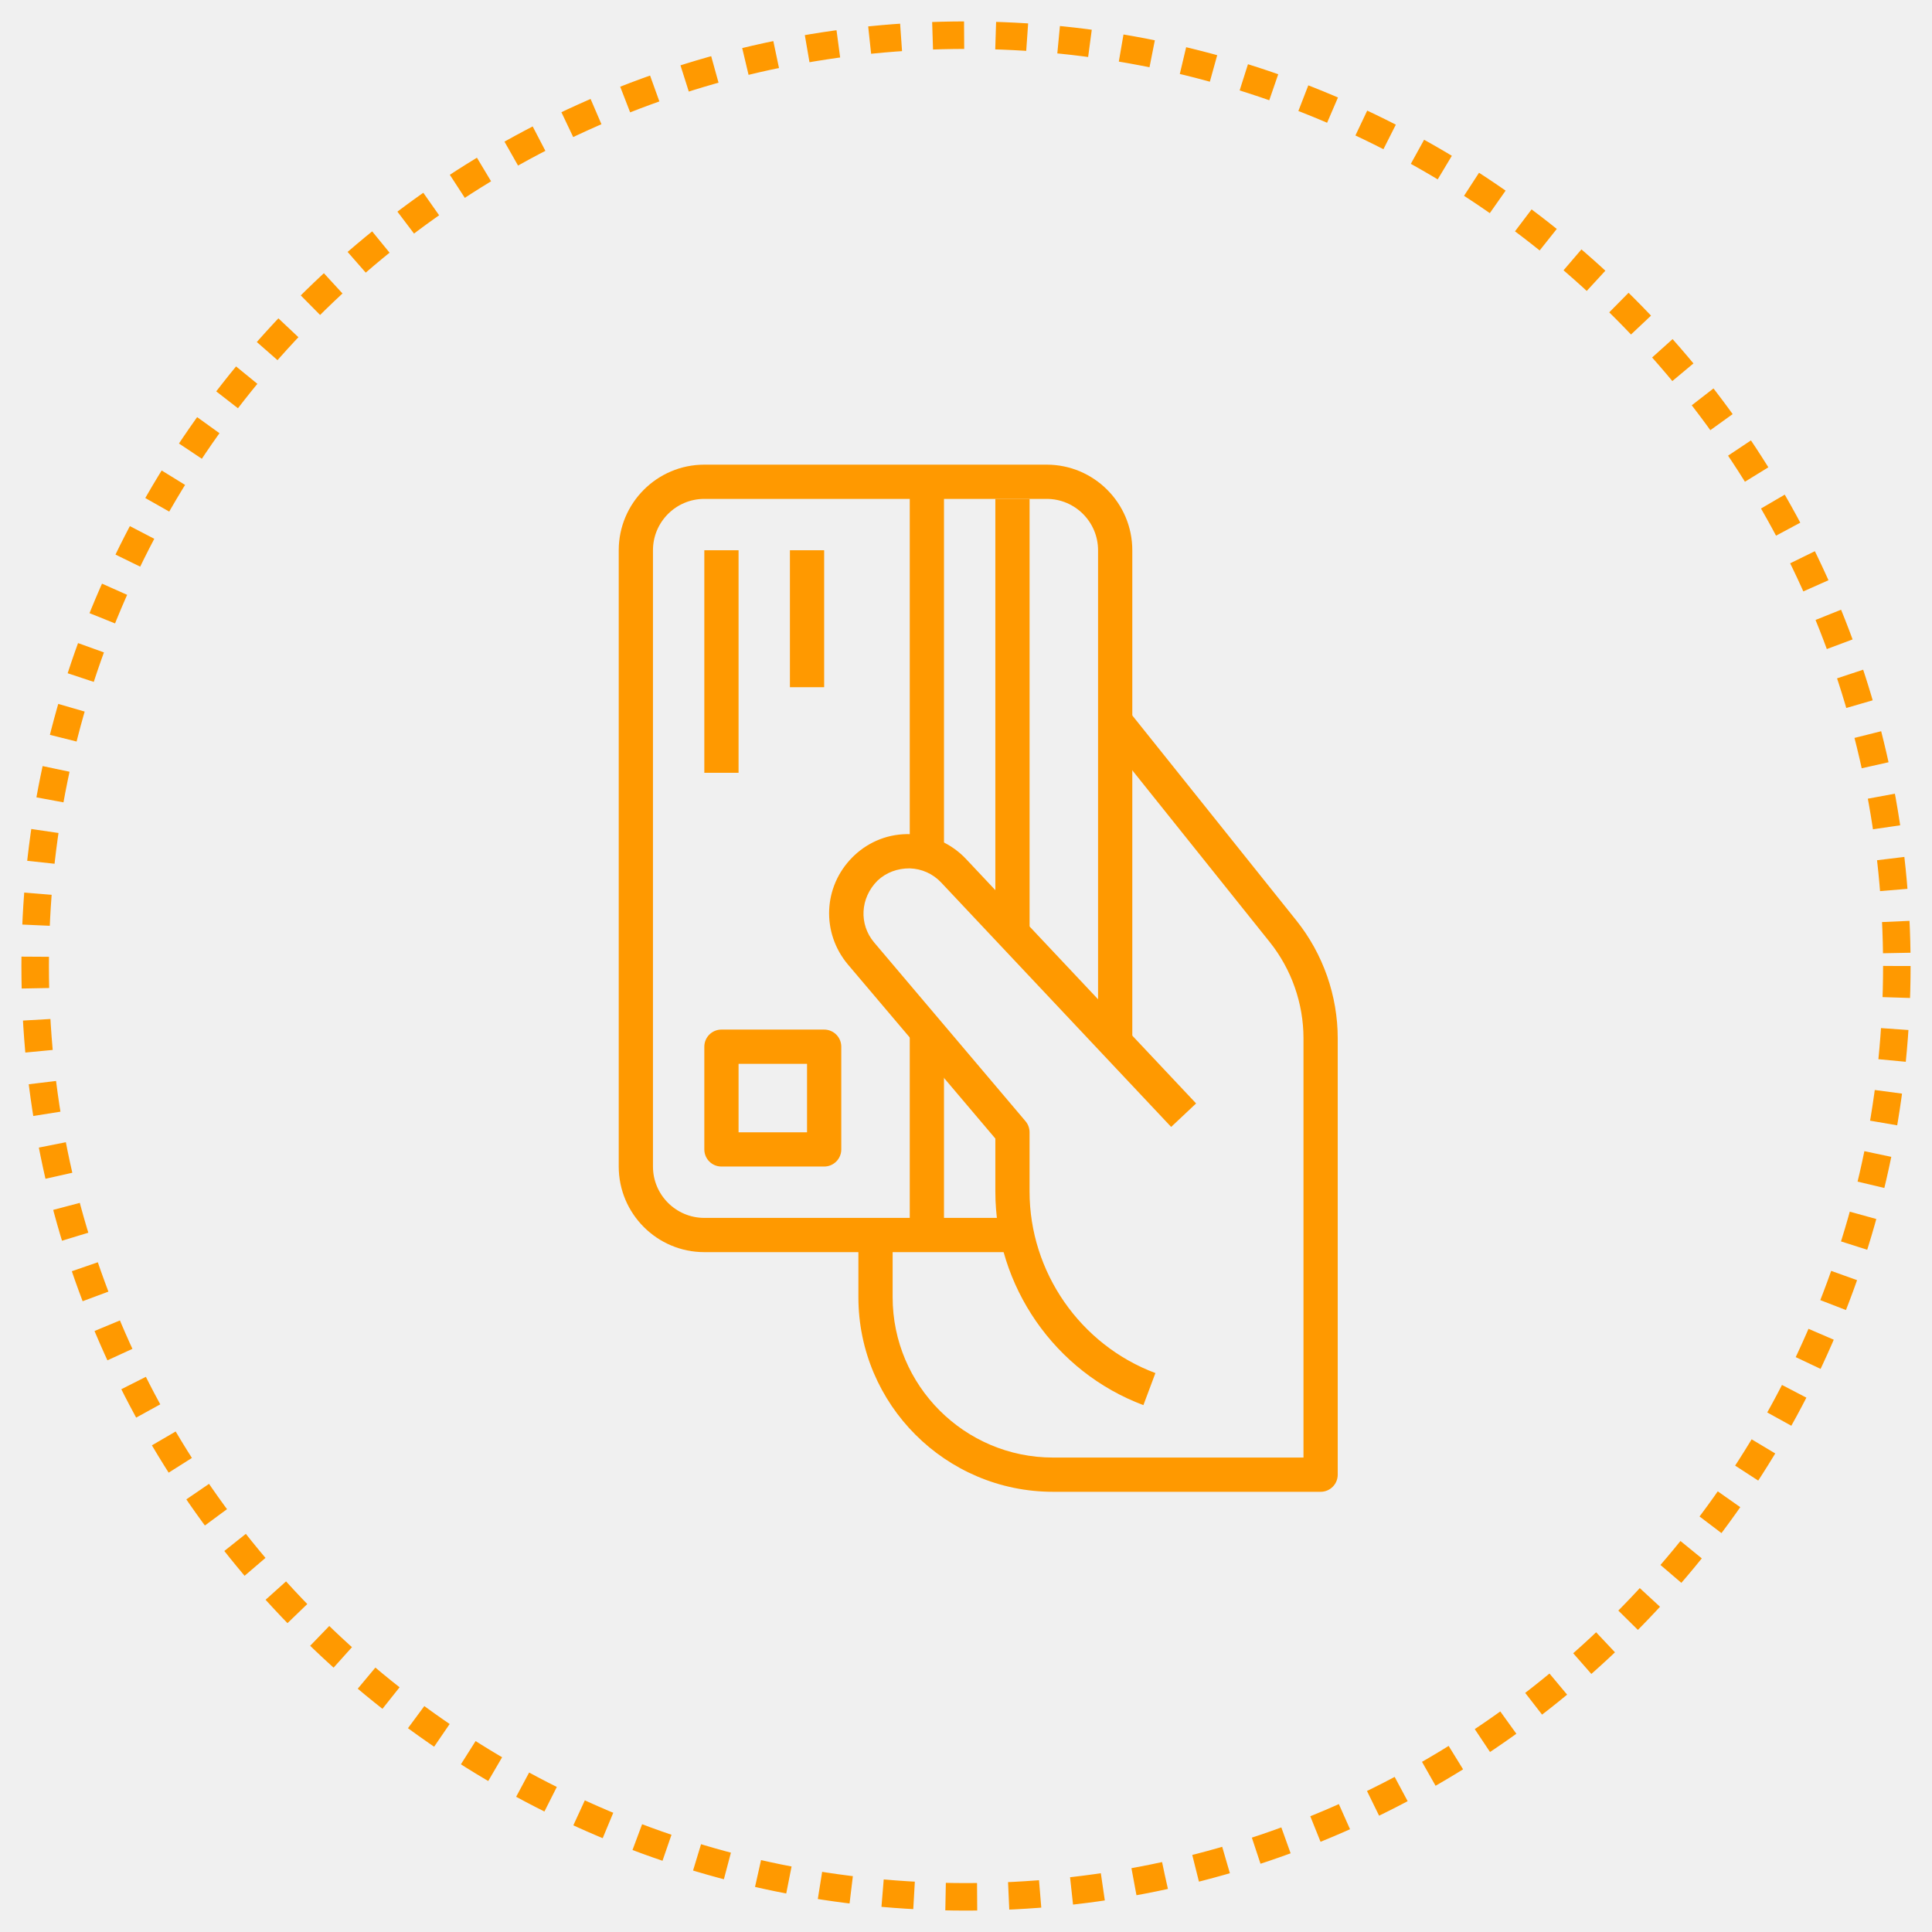
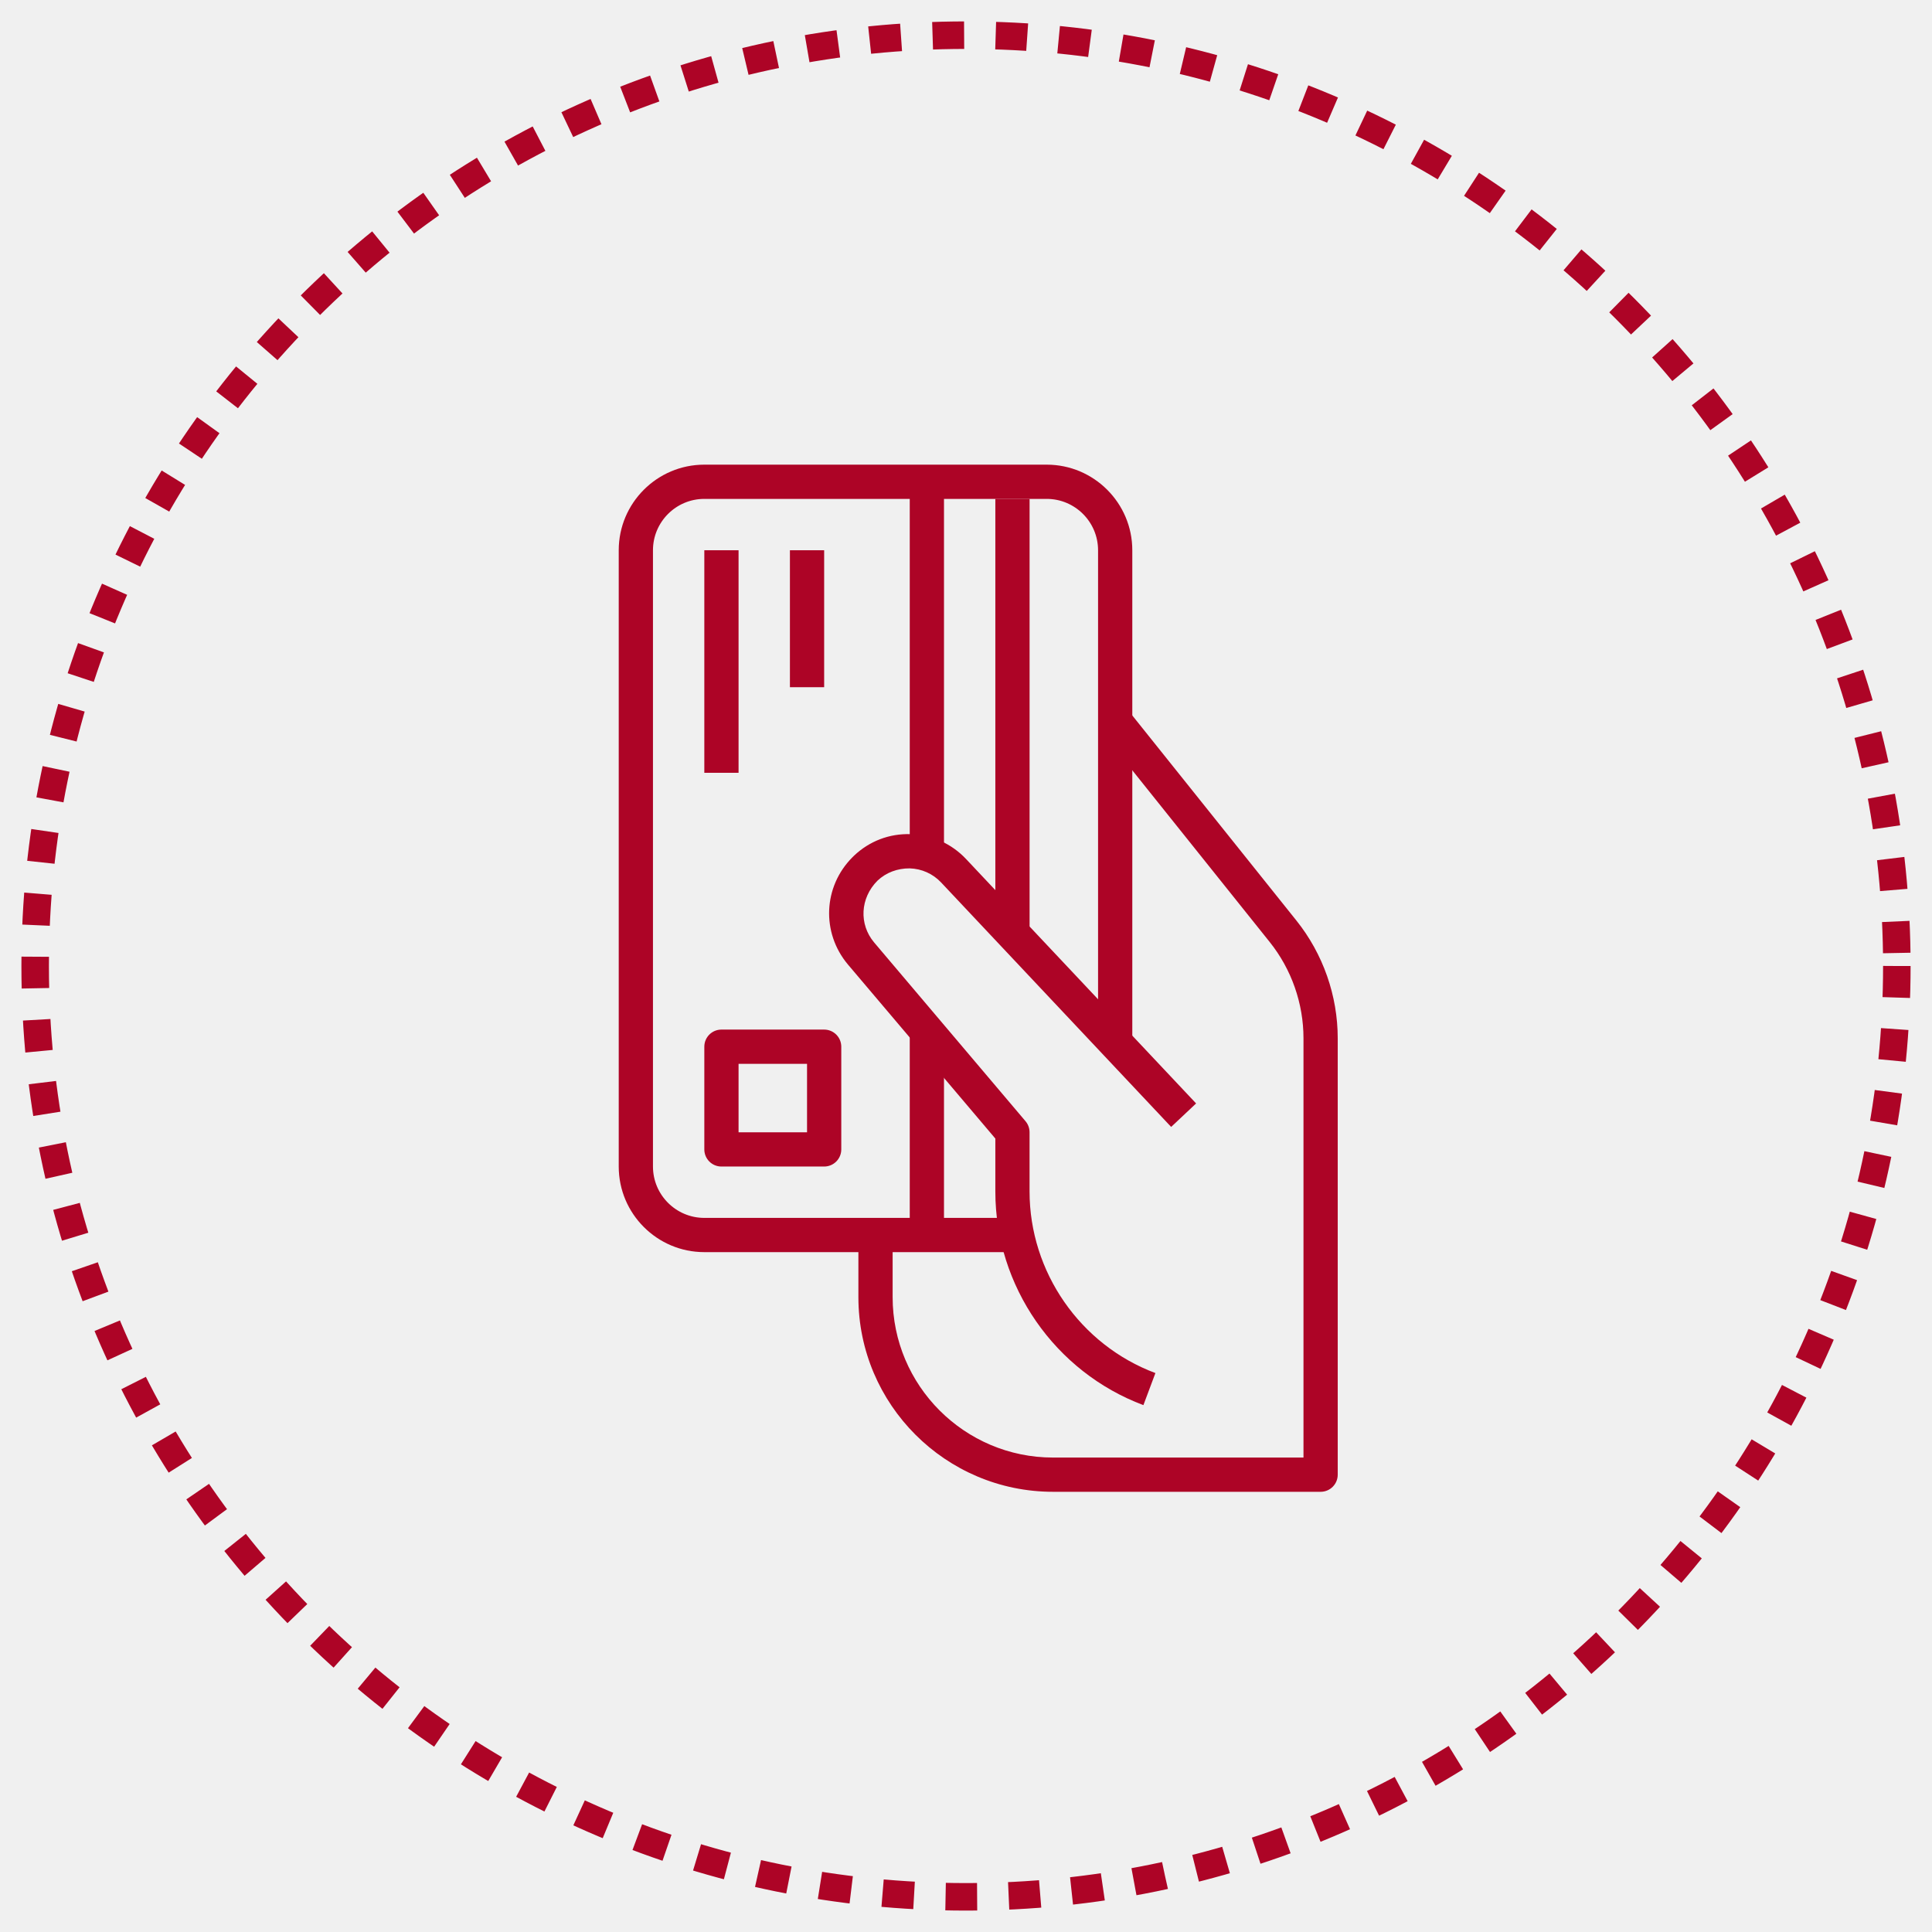
<svg xmlns="http://www.w3.org/2000/svg" width="79" height="79" viewBox="0 0 79 79" fill="none">
-   <circle cx="39.5" cy="39.5" r="38.062" stroke="#FF9900" stroke-width="1.125" stroke-dasharray="1.29 1.29" />
+   <circle cx="39.5" cy="39.5" r="38.062" stroke="#AD0426" stroke-width="1.125" stroke-dasharray="1.29 1.29" />
  <g clip-path="url(#clip0)">
-     <path d="M42.8 19H28.8C26.87 19 25.3 20.57 25.3 22.5V47.7C25.3 49.63 26.87 51.2 28.8 51.2H41.4V49.8H28.8C27.642 49.8 26.7 48.858 26.7 47.7V22.5C26.7 21.342 27.642 20.4 28.8 20.4H42.8C43.958 20.4 44.9 21.342 44.9 22.5V42.8H46.3V22.5C46.3 20.57 44.73 19 42.8 19Z" fill="#FF9900" />
-     <path d="M53.013 37.645L46.146 29.063L45.052 29.938L51.919 38.52C52.81 39.633 53.3 41.031 53.3 42.457V59.6H43.059C39.442 59.6 36.5 56.658 36.5 53.041V50.5H35.1V53.041C35.1 57.429 38.67 61 43.059 61H54C54.387 61 54.7 60.687 54.7 60.3V42.458C54.7 40.716 54.102 39.007 53.013 37.645Z" fill="#FF9900" />
-     <path d="M37.197 35.508C37.688 35.522 38.145 35.727 38.482 36.084L47.889 46.08L48.909 45.12L39.5 35.123C38.906 34.494 38.102 34.133 37.236 34.109C36.362 34.079 35.548 34.398 34.926 34.985C34.919 34.993 34.863 35.046 34.856 35.054C33.66 36.254 33.579 38.136 34.67 39.437L40.7 46.556V48.722C40.699 52.59 43.131 56.099 46.754 57.456L47.245 56.145C44.166 54.992 42.099 52.009 42.099 48.722V46.3C42.099 46.135 42.041 45.974 41.934 45.847L35.741 38.534C35.121 37.796 35.167 36.725 35.881 36.01C36.238 35.673 36.704 35.505 37.197 35.508Z" fill="#FF9900" />
-     <path d="M42.1 20.4H40.7V37.9H42.1V20.4Z" fill="#FF9900" />
-     <path d="M38.6 42.1H37.2V50.5H38.6V42.1Z" fill="#FF9900" />
-     <path d="M38.6 19.7H37.2V35.1H38.6V19.7Z" fill="#FF9900" />
-     <path d="M30.2 22.5H28.8V31.6H30.2V22.5Z" fill="#FF9900" />
-     <path d="M33.7 22.5H32.3V28.1H33.7V22.5Z" fill="#FF9900" />
-     <path d="M33.7 42.1H29.5C29.113 42.1 28.8 42.413 28.8 42.8V47C28.8 47.387 29.113 47.7 29.5 47.7H33.7C34.086 47.7 34.4 47.387 34.4 47V42.8C34.4 42.413 34.086 42.1 33.7 42.1ZM33 46.3H30.2V43.5H33V46.3Z" fill="#FF9900" />
+     <path d="M42.8 19H28.8C26.87 19 25.3 20.57 25.3 22.5V47.7C25.3 49.63 26.87 51.2 28.8 51.2H41.4V49.8H28.8C27.642 49.8 26.7 48.858 26.7 47.7V22.5C26.7 21.342 27.642 20.4 28.8 20.4H42.8C43.958 20.4 44.9 21.342 44.9 22.5V42.8H46.3V22.5C46.3 20.57 44.73 19 42.8 19Z" fill="#AD0426" />
+     <path d="M53.013 37.645L46.146 29.063L45.052 29.938L51.919 38.52C52.81 39.633 53.3 41.031 53.3 42.457V59.6H43.059C39.442 59.6 36.5 56.658 36.5 53.041V50.5H35.1V53.041C35.1 57.429 38.67 61 43.059 61H54C54.387 61 54.7 60.687 54.7 60.3V42.458C54.7 40.716 54.102 39.007 53.013 37.645Z" fill="#AD0426" />
+     <path d="M37.197 35.508C37.688 35.522 38.145 35.727 38.482 36.084L47.889 46.08L48.909 45.12L39.5 35.123C38.906 34.494 38.102 34.133 37.236 34.109C36.362 34.079 35.548 34.398 34.926 34.985C34.919 34.993 34.863 35.046 34.856 35.054C33.66 36.254 33.579 38.136 34.67 39.437L40.7 46.556V48.722C40.699 52.59 43.131 56.099 46.754 57.456L47.245 56.145C44.166 54.992 42.099 52.009 42.099 48.722V46.3C42.099 46.135 42.041 45.974 41.934 45.847L35.741 38.534C35.121 37.796 35.167 36.725 35.881 36.01C36.238 35.673 36.704 35.505 37.197 35.508Z" fill="#AD0426" />
+     <path d="M42.1 20.4H40.7V37.9H42.1V20.4Z" fill="#AD0426" />
+     <path d="M38.6 42.1H37.2V50.5H38.6V42.1Z" fill="#AD0426" />
+     <path d="M38.6 19.7H37.2V35.1H38.6V19.7Z" fill="#AD0426" />
+     <path d="M30.2 22.5H28.8V31.6H30.2V22.5Z" fill="#AD0426" />
+     <path d="M33.7 22.5H32.3V28.1H33.7V22.5Z" fill="#AD0426" />
+     <path d="M33.7 42.1H29.5C29.113 42.1 28.8 42.413 28.8 42.8V47C28.8 47.387 29.113 47.7 29.5 47.7H33.7C34.086 47.7 34.4 47.387 34.4 47V42.8C34.4 42.413 34.086 42.1 33.7 42.1ZM33 46.3H30.2V43.5H33V46.3Z" fill="#AD0426" />
  </g>
  <defs>
    <clipPath id="clip0">
      <rect width="42" height="42" fill="white" transform="translate(19 19)" />
    </clipPath>
  </defs>
</svg>
